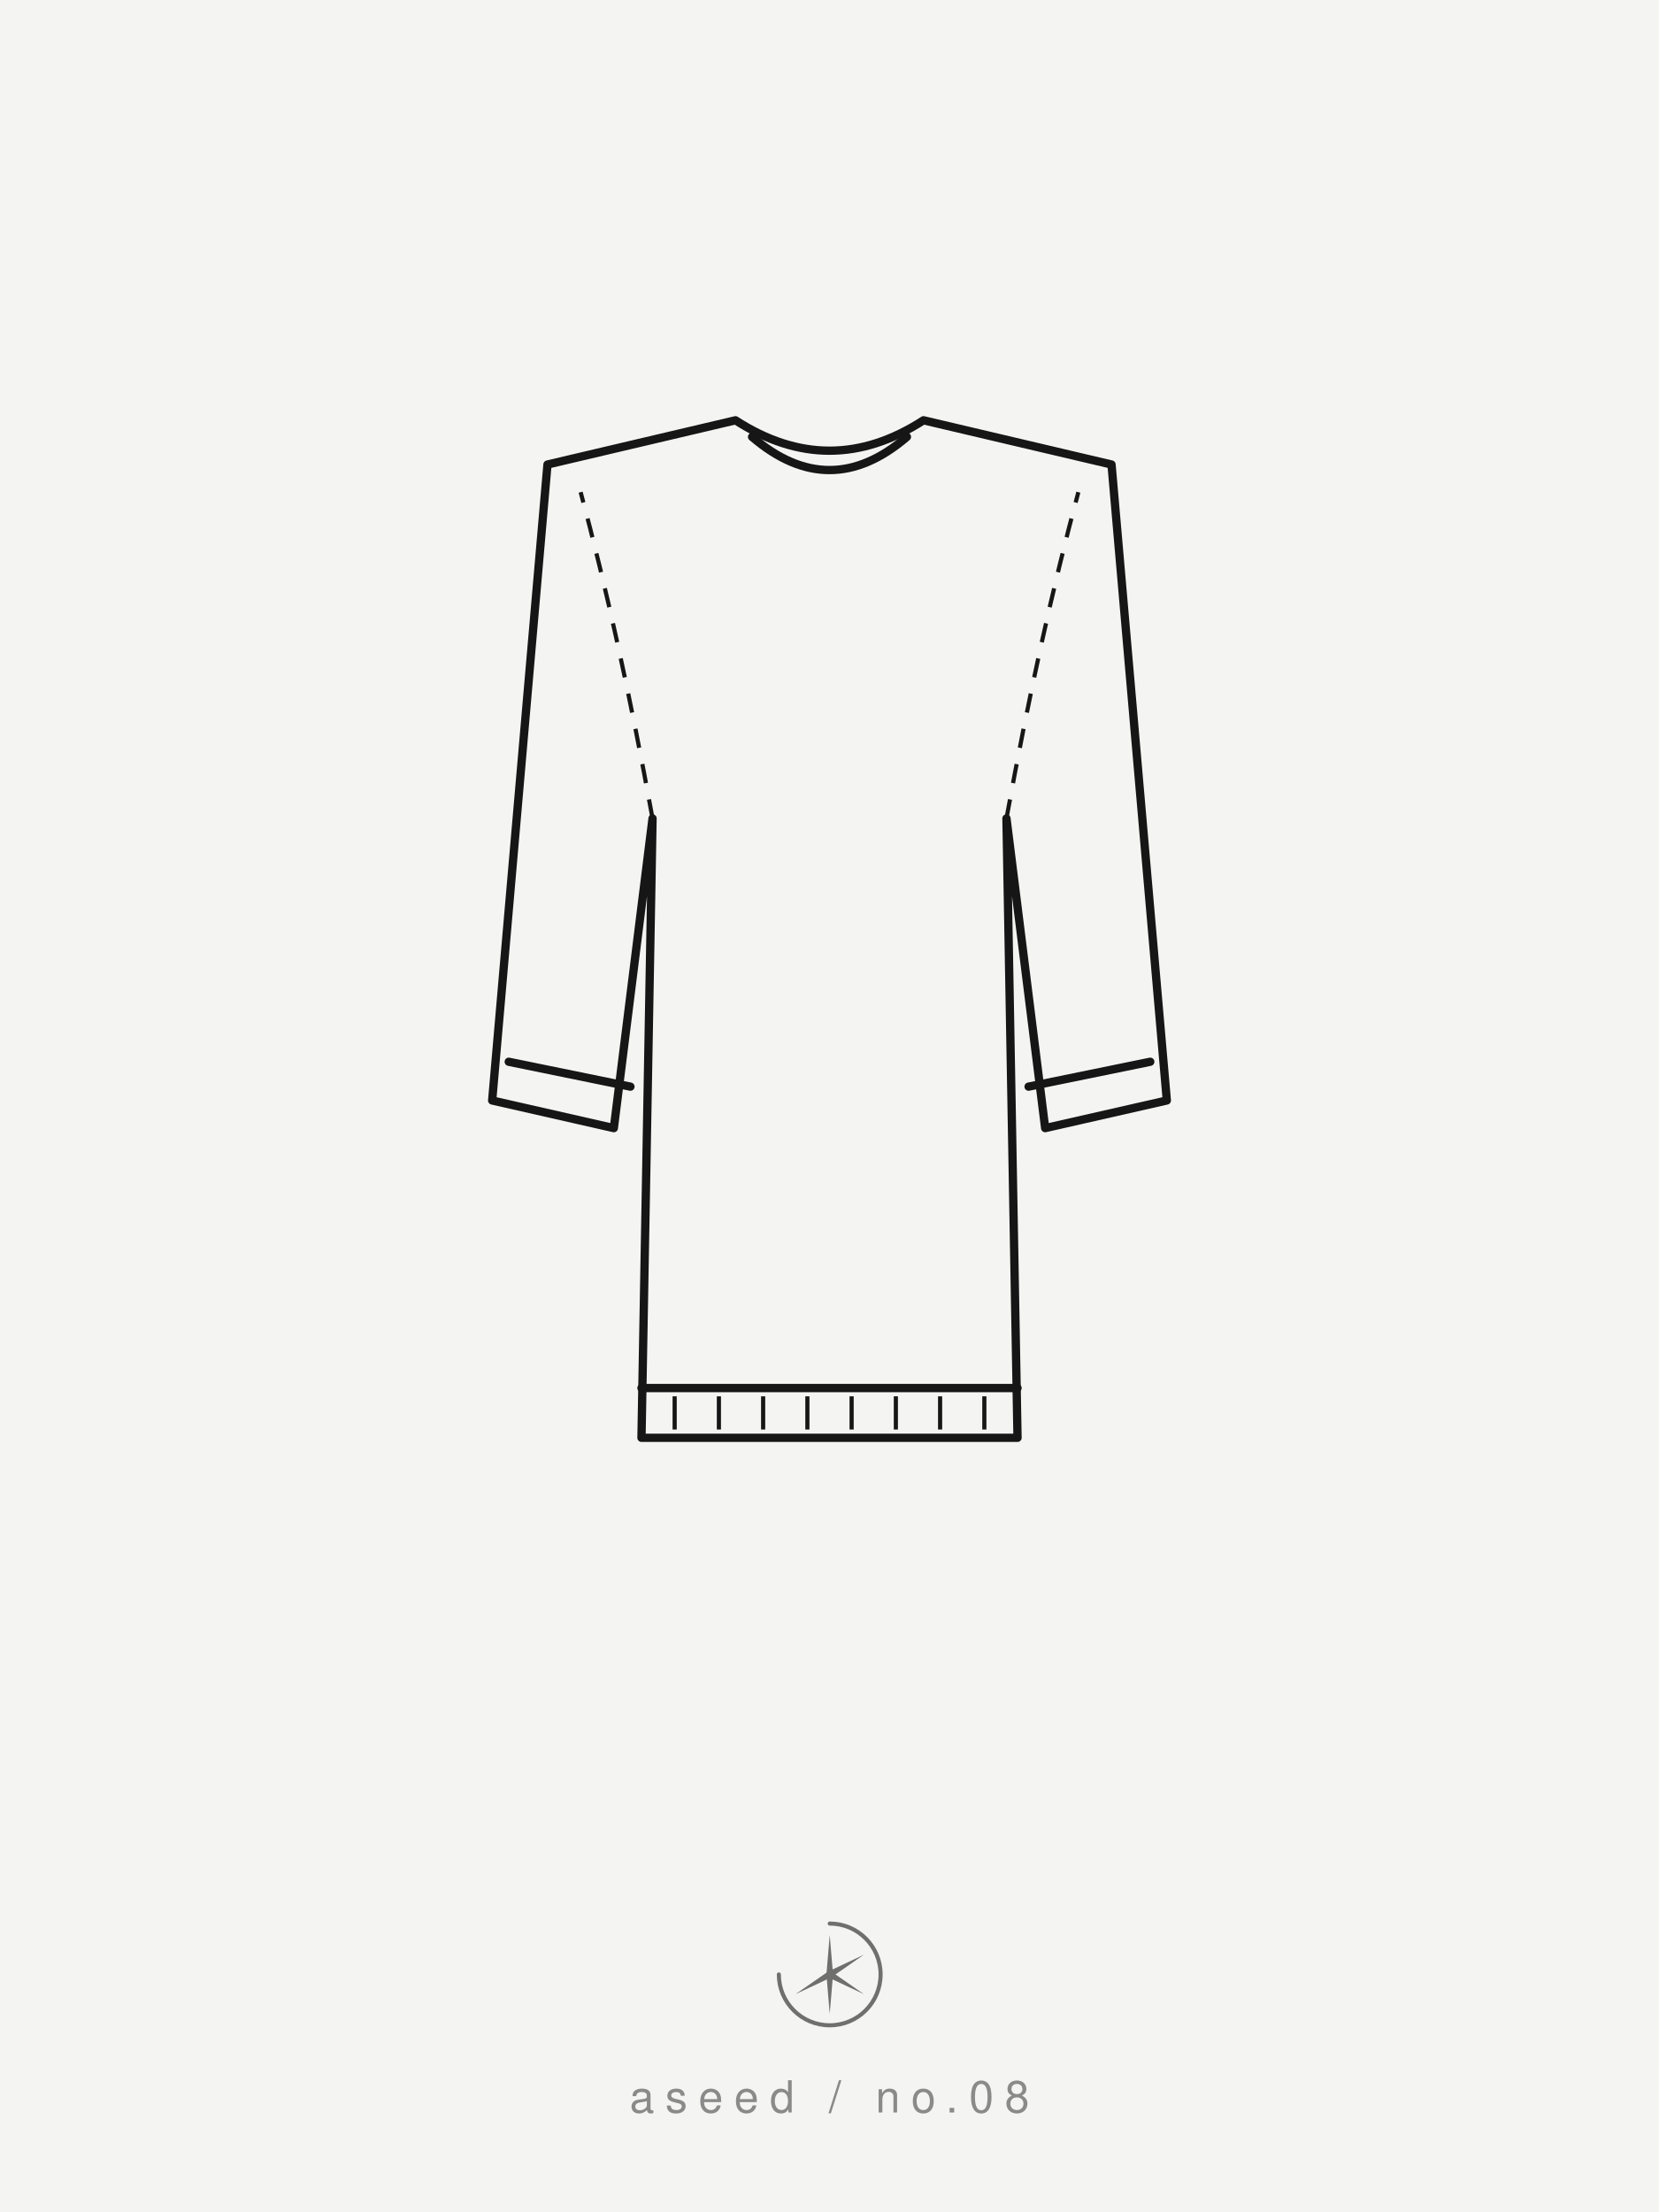
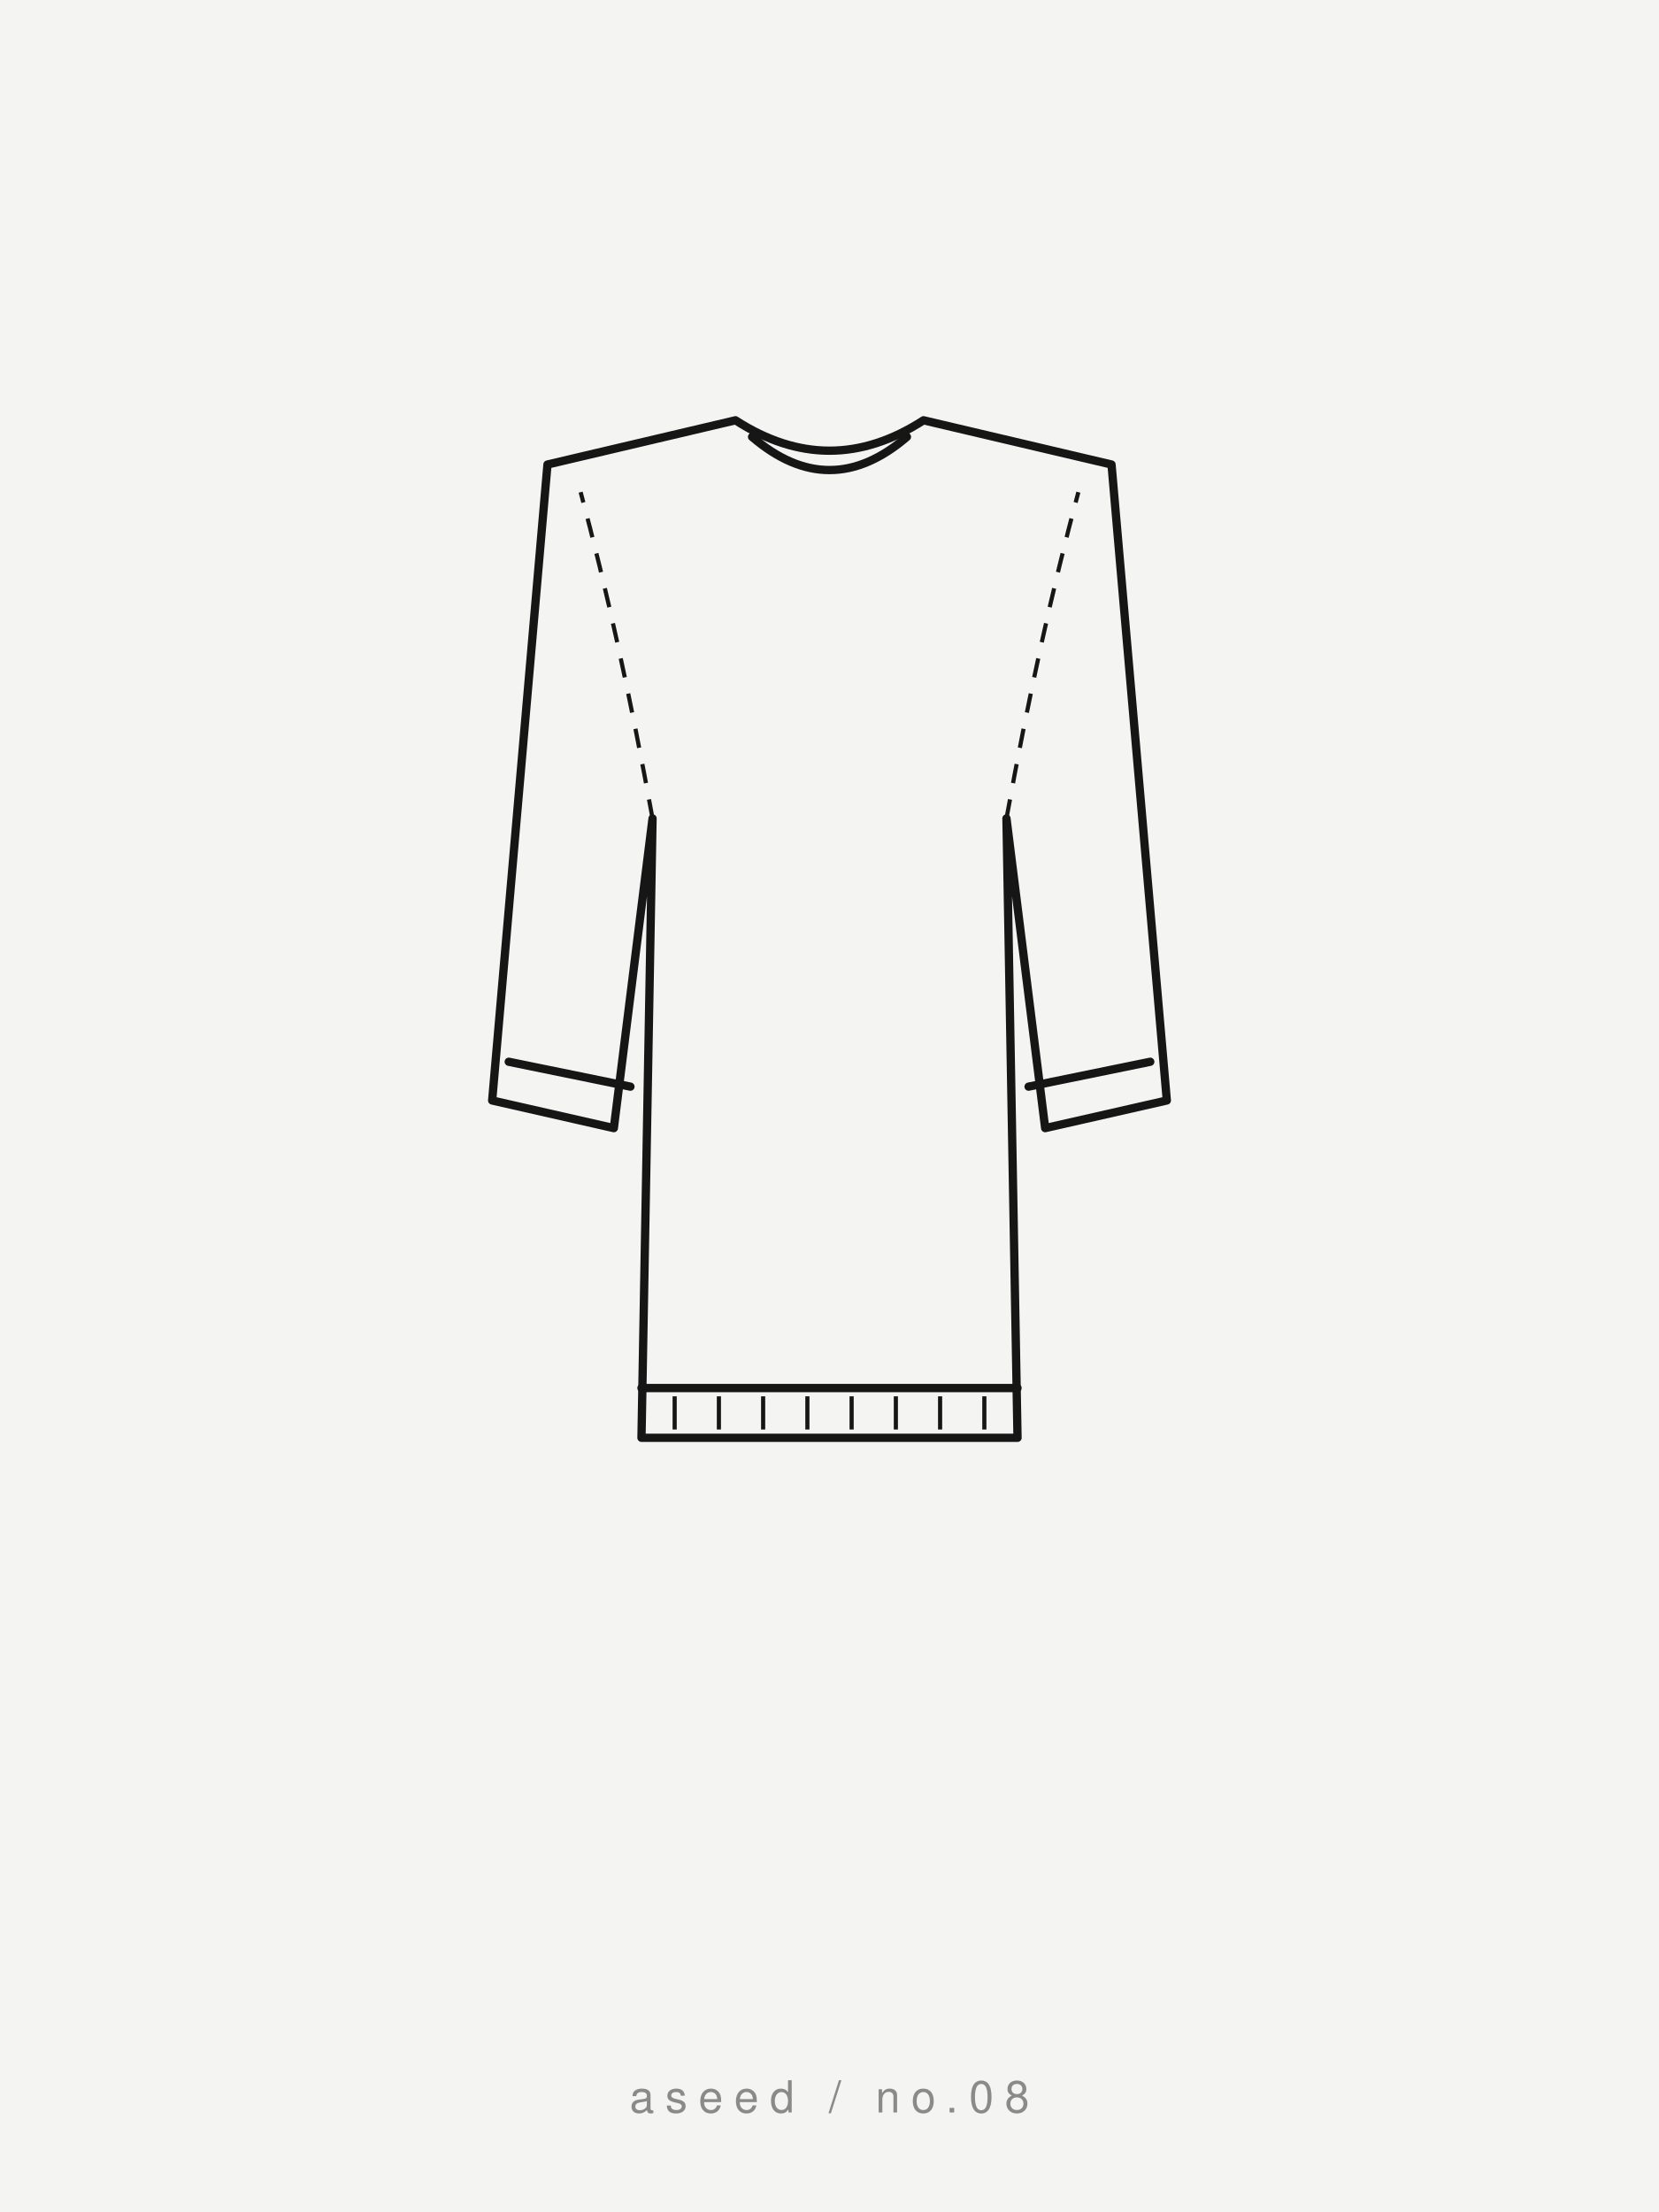
<svg xmlns="http://www.w3.org/2000/svg" viewBox="0 0 600 800">
  <rect width="600" height="800" fill="#f4f4f2" />
  <g fill="none" stroke="#161616" stroke-width="3" stroke-linecap="round" stroke-linejoin="round">
    <path d="M266,152 L198,168 L178,398 L222,408 L236,296 L232,520 L368,520 L364,296 L378,408 L422,398 L402,168 L334,152 Q300,174 266,152 Z" />
    <path d="M272,158 Q300,182 328,158" />
    <path d="M232,502 L368,502" />
    <path d="M184,384 L228,393 M416,384 L372,393" />
  </g>
  <g fill="none" stroke="#161616" stroke-width="1.5">
    <path d="M244,505 L244,517 M260,505 L260,517 M276,505 L276,517 M292,505 L292,517 M308,505 L308,517 M324,505 L324,517 M340,505 L340,517 M356,505 L356,517" />
  </g>
  <g fill="none" stroke="#161616" stroke-width="1.5" stroke-dasharray="7 6">
    <path d="M236,296 Q224,230 210,178 M364,296 Q376,230 390,178" />
  </g>
-   <g fill="#161616" opacity=".6" transform="translate(278,692) scale(0.92)">
-     <path d="M24,4 A20,20 0 1 1 4,24" fill="none" stroke-linecap="round" stroke="#161616" stroke-width="1.6" />
-     <path d="M22.7,24 L24,8.5 L25.3,24 Z" />
-     <path d="M22.7,24 L24,8.5 L25.3,24 Z" transform="rotate(60 24 24)" />
-     <path d="M22.7,24 L24,8.5 L25.3,24 Z" transform="rotate(120 24 24)" />
-     <path d="M22.7,24 L24,8.5 L25.3,24 Z" transform="rotate(180 24 24)" />
-     <path d="M22.7,24 L24,8.5 L25.3,24 Z" transform="rotate(240 24 24)" />
-   </g>
  <text x="300" y="764" font-family="Helvetica, Arial, sans-serif" font-size="16" letter-spacing="4" fill="#8a8a8a" text-anchor="middle">aseed / no.08</text>
</svg>
